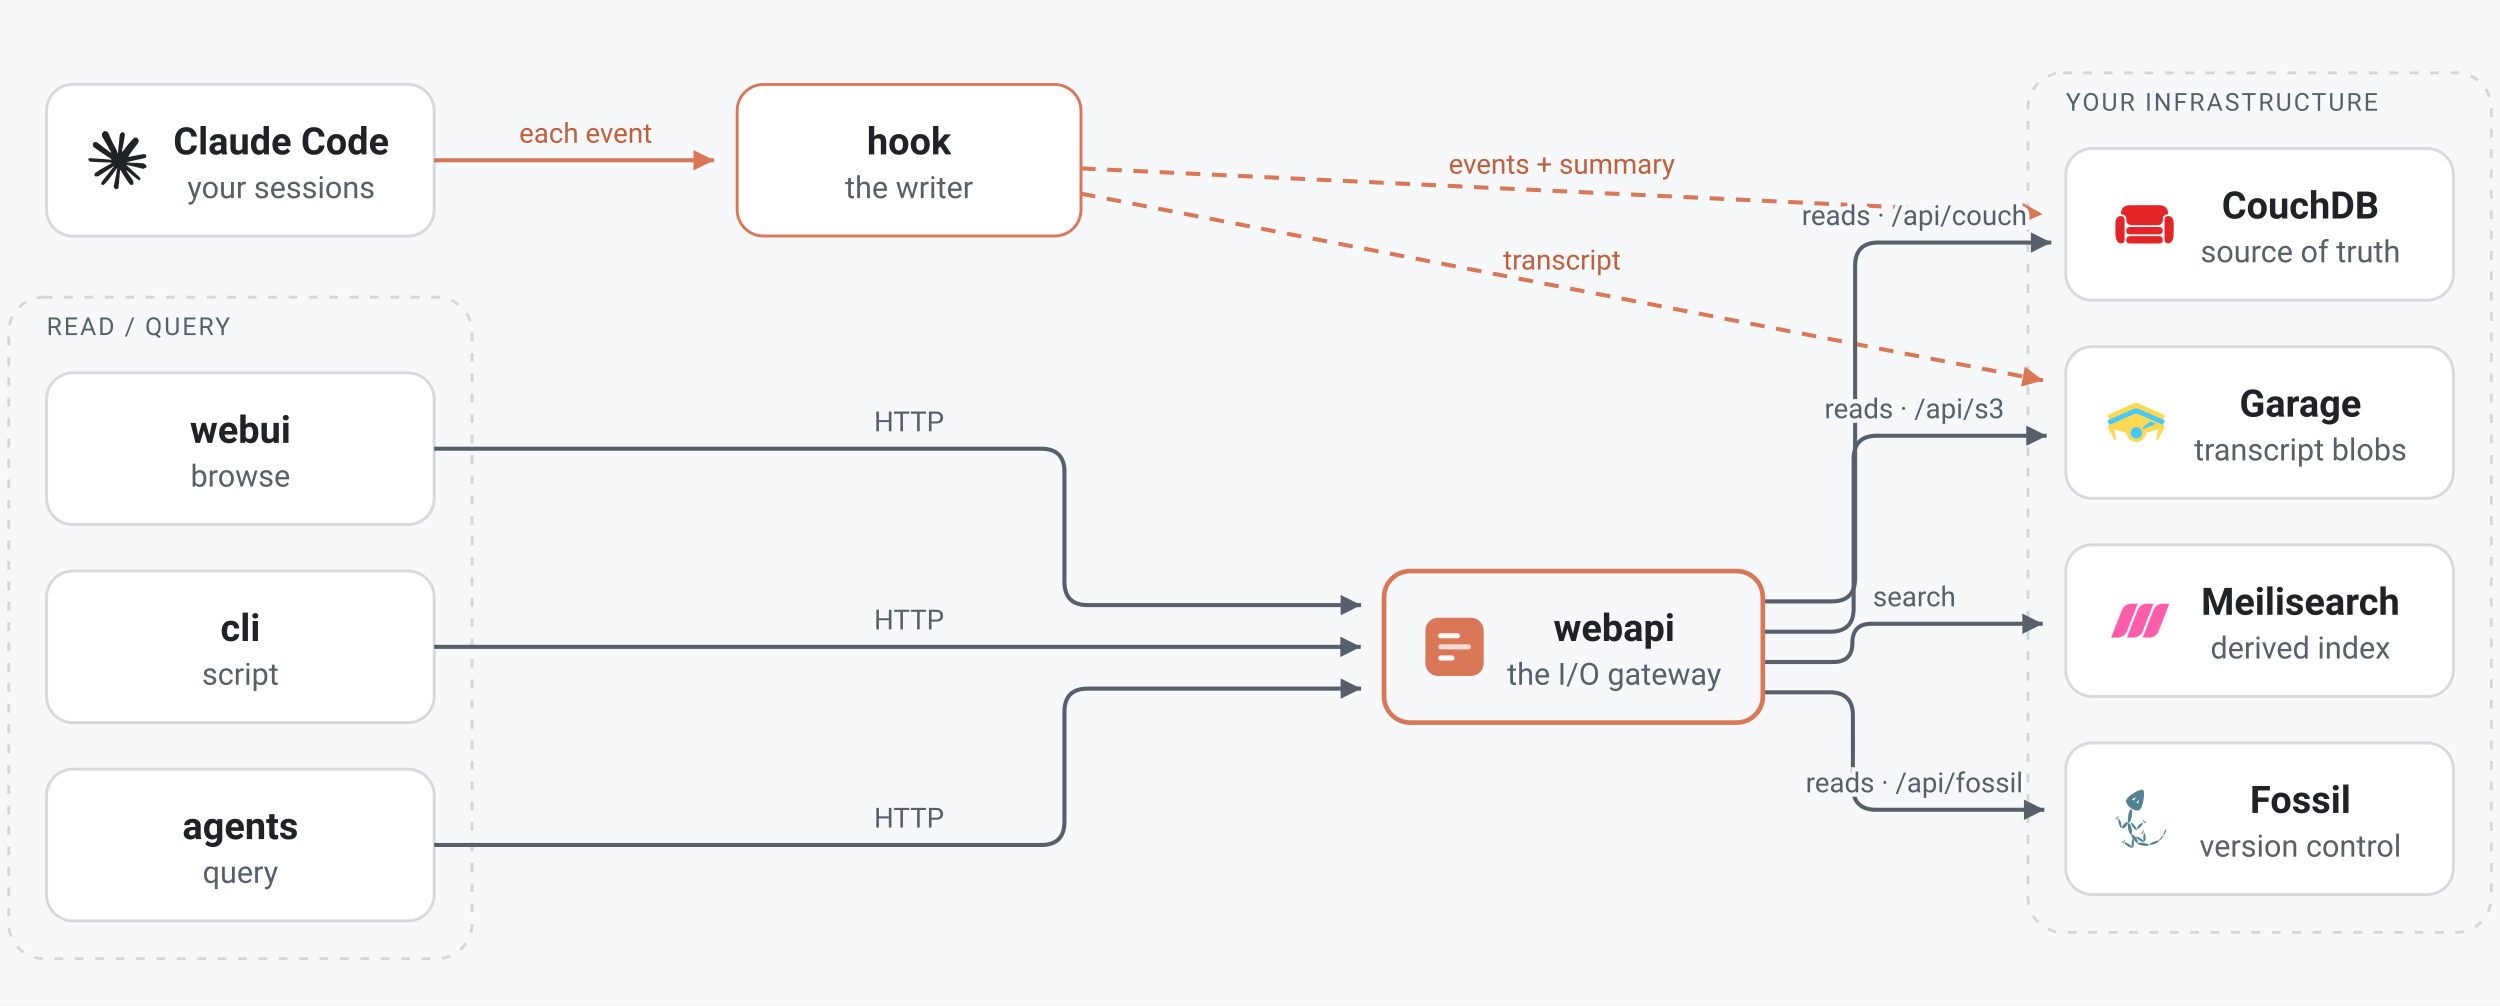
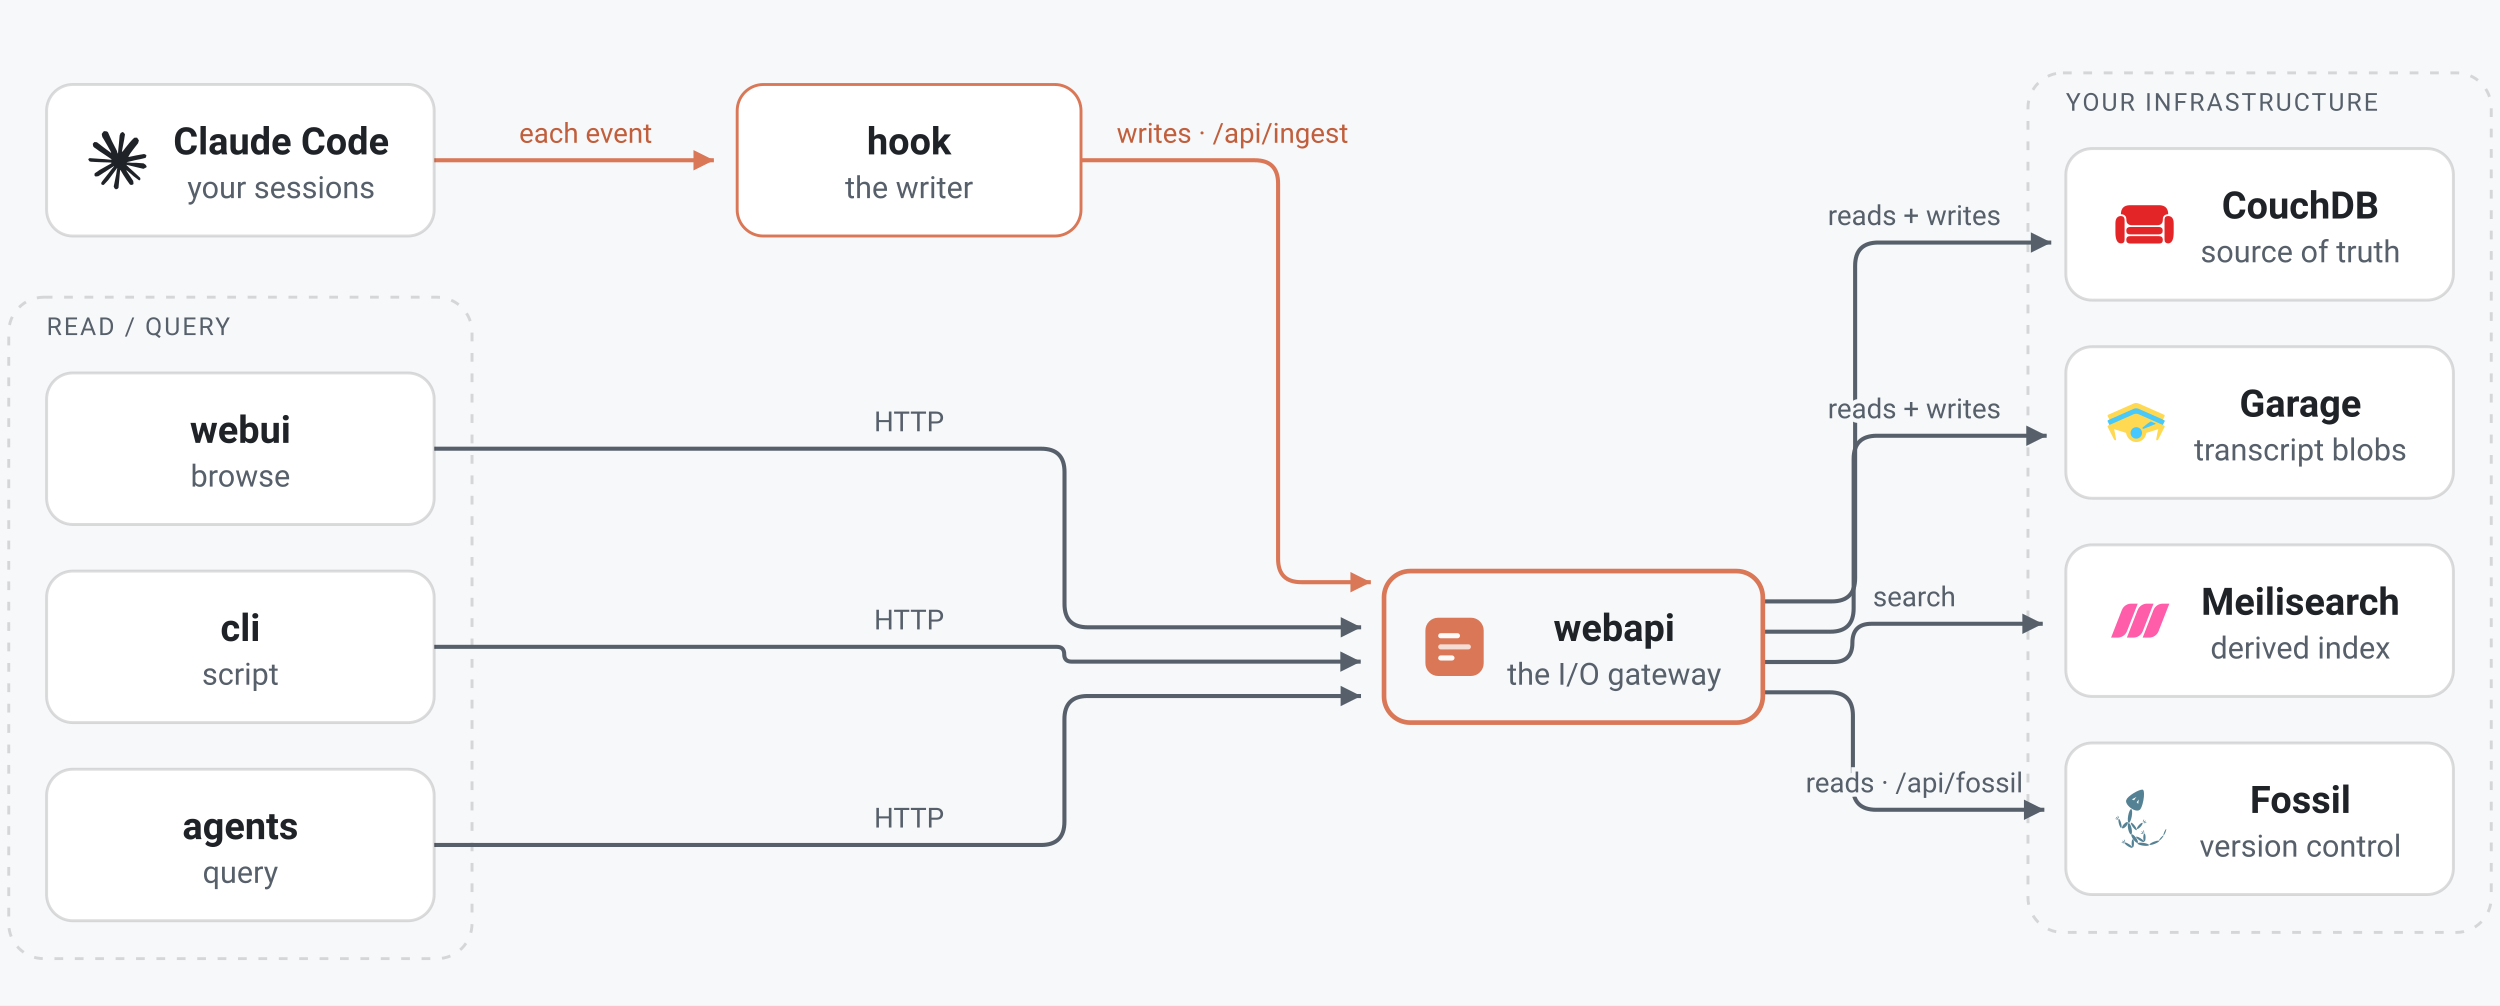
<svg xmlns="http://www.w3.org/2000/svg" viewBox="0 0 858 345" width="858" height="345" role="img" aria-labelledby="ct-title ct-desc" font-family="-apple-system, BlinkMacSystemFont, 'Segoe UI', Roboto, Helvetica, Arial, sans-serif">
  <defs>
    <marker id="ct-arrow-muted" markerUnits="userSpaceOnUse" markerWidth="7" markerHeight="7" refX="7" refY="3.5" orient="auto">
      <path d="M0 0L7 3.5L0 7z" fill="var(--ct-muted, #57606a)" />
    </marker>
    <marker id="ct-arrow-clay" markerUnits="userSpaceOnUse" markerWidth="7" markerHeight="7" refX="7" refY="3.5" orient="auto">
      <path d="M0 0L7 3.5L0 7z" fill="var(--ct-clay, #d97757)" />
    </marker>
  </defs>
  <style>:root{--ct-bg:#f6f8fa;--ct-paper:#ffffff;--ct-ink:#1f2328;--ct-muted:#57606a;--ct-border:rgba(0,0,0,.14);--ct-clay:#d97757;--ct-accentText:#c15f3c}</style>
  <rect x="0" y="0" width="858" height="345" fill="var(--ct-bg, #f6f8fa)" />
  <g>
    <rect x="3" y="102" width="159" height="227" rx="12" fill="none" stroke="var(--ct-border, rgba(0,0,0,.14))" stroke-width="1" stroke-dasharray="3 4" />
    <text x="16" y="115" font-size="8.5" letter-spacing="0.7" fill="var(--ct-muted, #57606a)">READ / QUERY</text>
  </g>
  <g>
    <rect x="696" y="25" width="159" height="295" rx="12" fill="none" stroke="var(--ct-border, rgba(0,0,0,.14))" stroke-width="1" stroke-dasharray="3 4" />
    <text x="709" y="38" font-size="8.5" letter-spacing="0.7" fill="var(--ct-muted, #57606a)">YOUR INFRASTRUCTURE</text>
  </g>
  <g>
    <path d="M149 55H245" fill="none" stroke="var(--ct-clay, #d97757)" stroke-width="1.4" marker-end="url(#ct-arrow-clay)" />
    <text x="201" y="49" text-anchor="middle" font-size="9.5" fill="var(--ct-accentText, #c15f3c)" stroke="var(--ct-bg, #f6f8fa)" stroke-width="3" paint-order="stroke">each event</text>
  </g>
  <g>
-     <path d="M371 57.8L701.01 73.46" fill="none" stroke="var(--ct-clay, #d97757)" stroke-width="1.4" marker-end="url(#ct-arrow-clay)" stroke-dasharray="5 4" />
-     <text x="536" y="59.63" text-anchor="middle" font-size="9.5" fill="var(--ct-accentText, #c15f3c)" stroke="var(--ct-bg, #f6f8fa)" stroke-width="3" paint-order="stroke">events + summary</text>
+     <path d="M371 55H430.64Q438.64 55 438.64 63V191.81Q438.64 199.81 446.64 199.81H470.47" fill="none" stroke="var(--ct-clay, #d97757)" stroke-width="1.4" marker-end="url(#ct-arrow-clay)" />
+     <text x="423" y="49" text-anchor="middle" font-size="9.5" fill="var(--ct-accentText, #c15f3c)" stroke="var(--ct-bg, #f6f8fa)" stroke-width="3" paint-order="stroke">writes · /api/ingest</text>
  </g>
  <g>
-     <path d="M371 66.46L701.15 130.56" fill="none" stroke="var(--ct-clay, #d97757)" stroke-width="1.4" marker-end="url(#ct-arrow-clay)" stroke-dasharray="5 4" />
-     <text x="536.07" y="92.51" text-anchor="middle" font-size="9.5" fill="var(--ct-accentText, #c15f3c)" stroke="var(--ct-bg, #f6f8fa)" stroke-width="3" paint-order="stroke">transcript</text>
-   </g>
-   <g>
-     <path d="M149 154H357.32Q365.32 154 365.32 162V199.67Q365.32 207.67 373.32 207.67H467.11" fill="none" stroke="var(--ct-muted, #57606a)" stroke-width="1.4" marker-end="url(#ct-arrow-muted)" />
+     <path d="M149 154H357.34Q365.34 154 365.34 162V207.29Q365.34 215.29 373.34 215.29H467.14" fill="none" stroke="var(--ct-muted, #57606a)" stroke-width="1.4" marker-end="url(#ct-arrow-muted)" />
    <text x="312" y="148" text-anchor="middle" font-size="9.5" fill="var(--ct-muted, #57606a)" stroke="var(--ct-bg, #f6f8fa)" stroke-width="3" paint-order="stroke">HTTP</text>
  </g>
  <g>
-     <path d="M149 222H467" fill="none" stroke="var(--ct-muted, #57606a)" stroke-width="1.4" marker-end="url(#ct-arrow-muted)" />
+     <path d="M149 222H362.7Q365.24 222 365.24 224.54V224.54Q365.24 227.07 367.78 227.07H467" fill="none" stroke="var(--ct-muted, #57606a)" stroke-width="1.4" marker-end="url(#ct-arrow-muted)" />
    <text x="312" y="216" text-anchor="middle" font-size="9.5" fill="var(--ct-muted, #57606a)" stroke="var(--ct-bg, #f6f8fa)" stroke-width="3" paint-order="stroke">HTTP</text>
  </g>
  <g>
-     <path d="M149 290H357.32Q365.32 290 365.32 282V244.33Q365.32 236.33 373.32 236.33H467.11" fill="none" stroke="var(--ct-muted, #57606a)" stroke-width="1.4" marker-end="url(#ct-arrow-muted)" />
+     <path d="M149 290H357.31Q365.31 290 365.31 282V246.87Q365.31 238.87 373.31 238.87H467.1" fill="none" stroke="var(--ct-muted, #57606a)" stroke-width="1.4" marker-end="url(#ct-arrow-muted)" />
    <text x="312" y="284" text-anchor="middle" font-size="9.5" fill="var(--ct-muted, #57606a)" stroke="var(--ct-bg, #f6f8fa)" stroke-width="3" paint-order="stroke">HTTP</text>
  </g>
  <g>
    <path d="M605 206.4H628.68Q636.68 206.4 636.68 198.4V91.24Q636.68 83.24 644.68 83.24H703.99" fill="none" stroke="var(--ct-muted, #57606a)" stroke-width="1.4" marker-end="url(#ct-arrow-muted)" />
-     <text x="657" y="77.24" text-anchor="middle" font-size="9.5" fill="var(--ct-muted, #57606a)" stroke="var(--ct-bg, #f6f8fa)" stroke-width="3" paint-order="stroke">reads · /api/couch</text>
+     <text x="657" y="77.24" text-anchor="middle" font-size="9.5" fill="var(--ct-muted, #57606a)" stroke="var(--ct-bg, #f6f8fa)" stroke-width="3" paint-order="stroke">reads + writes</text>
  </g>
  <g>
    <path d="M605 216.8H628.17Q636.17 216.8 636.17 208.8V157.55Q636.17 149.55 644.17 149.55H702.42" fill="none" stroke="var(--ct-muted, #57606a)" stroke-width="1.4" marker-end="url(#ct-arrow-muted)" />
-     <text x="657" y="143.55" text-anchor="middle" font-size="9.5" fill="var(--ct-muted, #57606a)" stroke="var(--ct-bg, #f6f8fa)" stroke-width="3" paint-order="stroke">reads · /api/s3</text>
+     <text x="657" y="143.55" text-anchor="middle" font-size="9.5" fill="var(--ct-muted, #57606a)" stroke="var(--ct-bg, #f6f8fa)" stroke-width="3" paint-order="stroke">reads + writes</text>
  </g>
  <g>
    <path d="M605 237.6H627.92Q635.92 237.6 635.92 245.6V269.92Q635.92 277.92 643.92 277.92H701.62" fill="none" stroke="var(--ct-muted, #57606a)" stroke-width="1.4" marker-end="url(#ct-arrow-muted)" />
    <text x="657" y="271.92" text-anchor="middle" font-size="9.5" fill="var(--ct-muted, #57606a)" stroke="var(--ct-bg, #f6f8fa)" stroke-width="3" paint-order="stroke">reads · /api/fossil</text>
  </g>
  <g>
    <path d="M605 227.2H629.18Q635.74 227.2 635.74 220.64V220.64Q635.74 214.08 642.3 214.08H701.07" fill="none" stroke="var(--ct-muted, #57606a)" stroke-width="1.4" marker-end="url(#ct-arrow-muted)" />
    <text x="657" y="208.08" text-anchor="middle" font-size="9.5" fill="var(--ct-muted, #57606a)" stroke="var(--ct-bg, #f6f8fa)" stroke-width="3" paint-order="stroke">search</text>
  </g>
  <g>
    <rect x="16" y="29" width="133" height="52" rx="9" fill="var(--ct-paper, #ffffff)" stroke="var(--ct-border, rgba(0,0,0,.14))" stroke-width="1" />
    <g style="color:var(--ct-ink, #1f2328)">
      <svg x="30.31" y="45" width="20" height="20" viewBox="0 0 24 24" preserveAspectRatio="xMidYMid meet" overflow="visible" aria-hidden="true" role="presentation" fill="currentColor" fill-rule="evenodd">
        <path d="M4.709 15.955l4.72-2.647.08-.23-.08-.128H9.2l-.79-.048-2.698-.073-2.339-.097-2.266-.122-.571-.121L0 11.784l.055-.352.48-.321.686.06 1.52.103 2.278.158 1.652.097 2.449.255h.389l.055-.157-.134-.098-.103-.097-2.358-1.596-2.552-1.688-1.336-.972-.724-.491-.364-.462-.158-1.008.656-.722.881.06.225.061.893.686 1.908 1.476 2.491 1.833.365.304.145-.103.019-.073-.164-.274-1.355-2.446-1.446-2.49-.644-1.032-.17-.619a2.97 2.97 0 01-.104-.729L6.283.134 6.696 0l.996.134.42.364.62 1.414 1.002 2.229 1.555 3.03.456.898.243.832.091.255h.158V9.01l.128-1.706.237-2.095.23-2.695.08-.76.376-.91.747-.492.584.28.48.685-.067.444-.286 1.851-.559 2.903-.364 1.942h.212l.243-.242.985-1.306 1.652-2.064.73-.82.85-.904.547-.431h1.033l.76 1.129-.34 1.166-1.064 1.347-.881 1.142-1.264 1.7-.79 1.36.073.11.188-.02 2.856-.606 1.543-.28 1.841-.315.833.388.091.395-.328.807-1.969.486-2.309.462-3.439.813-.042.03.049.061 1.549.146.662.036h1.622l3.02.225.79.522.474.638-.079.485-1.215.62-1.64-.389-3.829-.91-1.312-.329h-.182v.11l1.093 1.068 2.006 1.81 2.509 2.33.127.578-.322.455-.34-.049-2.205-1.657-.851-.747-1.926-1.62h-.128v.17l.444.649 2.345 3.521.122 1.08-.17.353-.608.213-.668-.122-1.374-1.925-1.415-2.167-1.143-1.943-.14.08-.674 7.254-.316.37-.729.28-.607-.461-.322-.747.322-1.476.389-1.924.315-1.53.286-1.9.17-.632-.012-.042-.14.018-1.434 1.967-2.18 2.945-1.726 1.845-.414.164-.717-.37.067-.662.401-.589 2.388-3.036 1.44-1.882.93-1.086-.006-.158h-.055L4.132 18.56l-1.13.146-.487-.456.061-.746.231-.243 1.908-1.312-.006.006z" />
      </svg>
    </g>
    <text x="96.5" y="53" text-anchor="middle" font-size="13" font-weight="600" fill="var(--ct-ink, #1f2328)">Claude Code</text>
    <text x="96.5" y="68" text-anchor="middle" font-size="10.5" fill="var(--ct-muted, #57606a)">your sessions</text>
  </g>
  <g>
    <rect x="253" y="29" width="118" height="52" rx="9" fill="var(--ct-paper, #ffffff)" stroke="var(--ct-clay, #d97757)" stroke-width="1" />
    <text x="312" y="53" text-anchor="middle" font-size="13" font-weight="600" fill="var(--ct-ink, #1f2328)">hook</text>
    <text x="312" y="68" text-anchor="middle" font-size="10.5" fill="var(--ct-muted, #57606a)">the writer</text>
  </g>
  <g>
    <rect x="16" y="128" width="133" height="52" rx="9" fill="var(--ct-paper, #ffffff)" stroke="var(--ct-border, rgba(0,0,0,.14))" stroke-width="1" />
    <text x="82.5" y="152" text-anchor="middle" font-size="13" font-weight="600" fill="var(--ct-ink, #1f2328)">webui</text>
    <text x="82.5" y="167" text-anchor="middle" font-size="10.5" fill="var(--ct-muted, #57606a)">browse</text>
  </g>
  <g>
    <rect x="16" y="196" width="133" height="52" rx="9" fill="var(--ct-paper, #ffffff)" stroke="var(--ct-border, rgba(0,0,0,.14))" stroke-width="1" />
    <text x="82.5" y="220" text-anchor="middle" font-size="13" font-weight="600" fill="var(--ct-ink, #1f2328)">cli</text>
    <text x="82.5" y="235" text-anchor="middle" font-size="10.5" fill="var(--ct-muted, #57606a)">script</text>
  </g>
  <g>
    <rect x="16" y="264" width="133" height="52" rx="9" fill="var(--ct-paper, #ffffff)" stroke="var(--ct-border, rgba(0,0,0,.14))" stroke-width="1" />
    <text x="82.5" y="288" text-anchor="middle" font-size="13" font-weight="600" fill="var(--ct-ink, #1f2328)">agents</text>
    <text x="82.5" y="303" text-anchor="middle" font-size="10.5" fill="var(--ct-muted, #57606a)">query</text>
  </g>
  <g>
    <rect x="475" y="196" width="130" height="52" rx="9" fill="var(--ct-bg, #f6f8fa)" stroke="var(--ct-clay, #d97757)" stroke-width="1.6" />
    <svg x="489.2" y="212" width="20" height="20" viewBox="0 0 32 32" preserveAspectRatio="xMidYMid meet" overflow="visible" aria-hidden="true" role="presentation">
      <rect width="32" height="32" rx="7" fill="#D97757" />
      <rect x="7" y="8.5" width="12" height="2.8" rx="1.4" fill="#ffffff" fill-opacity="0.96" />
      <rect x="7" y="14.6" width="18" height="2.8" rx="1.4" fill="#ffffff" fill-opacity="0.74" />
      <rect x="7" y="20.7" width="9" height="2.8" rx="1.4" fill="#ffffff" fill-opacity="0.96" />
    </svg>
    <text x="554" y="220" text-anchor="middle" font-size="13" font-weight="600" fill="var(--ct-ink, #1f2328)">webapi</text>
    <text x="554" y="235" text-anchor="middle" font-size="10.5" fill="var(--ct-muted, #57606a)">the I/O gateway</text>
  </g>
  <g>
    <rect x="709" y="51" width="133" height="52" rx="9" fill="var(--ct-paper, #ffffff)" stroke="var(--ct-border, rgba(0,0,0,.14))" stroke-width="1" />
    <svg x="726.01" y="67" width="20" height="20" viewBox="0 0 64 64" preserveAspectRatio="xMidYMid meet" overflow="visible" aria-hidden="true" role="presentation">
      <path d="M51.96 38.937c0 2.618-1.44 3.926-4.057 4.057H15.967c-2.618 0-4.057-1.3-4.057-4.057 0-2.618 1.44-3.926 4.057-4.057h32.065c2.618.13 3.926 1.44 3.926 4.057zm-3.926 6.02H15.967c-2.618 0-4.057 1.3-4.057 4.057 0 2.618 1.44 3.926 4.057 4.057h32.065c2.618 0 4.057-1.3 4.057-4.057-.13-2.748-1.44-4.057-4.057-4.057zm9.947-22.12c-2.618 0-4.057 1.3-4.057 3.926v22.12c0 2.618 1.44 3.926 4.057 4.057C61.906 52.8 64 48.883 64 40.9v-9.947c0-5.366-2.094-7.984-6.02-8.115zm-51.96 0C2.094 22.97 0 25.587 0 30.953V40.9c0 7.984 2.094 11.9 6.02 12.04 2.618 0 4.057-1.3 4.057-4.057V26.896c-.13-2.618-1.44-3.926-4.057-4.057zm51.96-1.963c0-6.675-3.534-9.816-9.947-9.947H15.967c-6.544.13-9.947 3.403-9.947 9.947 3.926 0 6.02 2.094 6.02 6.02s2.094 6.02 6.02 6.02h28c3.926 0 6.02-2.094 6.02-6.02-.13-4.057 2.094-5.9 5.9-6.02z" fill="#e42528" />
    </svg>
    <text x="789.5" y="75" text-anchor="middle" font-size="13" font-weight="600" fill="var(--ct-ink, #1f2328)">CouchDB</text>
    <text x="789.5" y="90" text-anchor="middle" font-size="10.5" fill="var(--ct-muted, #57606a)">source of truth</text>
  </g>
  <g>
    <rect x="709" y="119" width="133" height="52" rx="9" fill="var(--ct-paper, #ffffff)" stroke="var(--ct-border, rgba(0,0,0,.14))" stroke-width="1" />
    <svg x="723.12" y="135" width="20" height="20" viewBox="3.68 2.78 26.77 18.44" preserveAspectRatio="xMidYMid meet" overflow="visible" aria-hidden="true" role="presentation">
      <g stroke-width=".147">
        <path d="m20.613 10.981a2.203 2.203 0 0 1-0.734-0.076l-9.204-2.484a2.234 2.234 0 0 1-0.693-0.328z" />
        <path d="m17.034 3.034a2.911 2.911 0 0 0-1.146 0.248l-11.697 5.175a0.423 0.423 0 0 0-0.222 0.566 0.204 0.204 0 0 0 0.018 0.047l1.877 3.71h1.629l-0.232-1.294c-0.019-0.104-0.188-0.843-0.348-1.375l5.475 1.71c0.072 0.341 0.167 0.659 0.281 0.959h8.877c0.098-0.299 0.175-0.618 0.227-0.959l5.463-1.705c-0.16 0.532-0.327 1.266-0.346 1.371l-0.232 1.294h1.628l1.859-3.676 0.018-0.034 0.018-0.045a0.028 0.028 0 0 0 0-0.012 0.394 0.394 0 0 0 0.018-0.136 0.419 0.419 0 0 0-0.263-0.419l-11.697-5.175a2.911 2.911 0 0 0-1.204-0.248z" fill="#ffd952" />
        <path d="m17.034 5.482a2.911 2.911 0 0 0-1.146 0.248l-11.697 5.175a0.423 0.423 0 0 0-0.222 0.565 0.204 0.204 0 0 0 0.018 0.047l1.018 2.012h2.163c-0.068-0.288-0.157-0.643-0.255-0.97l3.107 0.97h14.121l3.094-0.966c-0.098 0.327-0.185 0.679-0.253 0.966h2.163l1-1.978 0.018-0.034 0.018-0.045a0.028 0.028 0 0 0 0-0.012 0.394 0.394 0 0 0 0.018-0.136 0.419 0.419 0 0 0-0.263-0.419l-11.697-5.175a2.911 2.911 0 0 0-1.204-0.248z" fill="#49c8fa" />
        <path d="m30.198 13.82a0.394 0.394 0 0 1-0.018 0.137 0.028 0.028 0 0 1 0 0.012l-0.018 0.046-0.018 0.034-2.831 5.596c-0.394 0.777-1.118 0.754-0.996-0.032l0.57-3.182c0.019-0.104 0.187-0.839 0.347-1.371l-5.463 1.705c-0.858 5.572-8.189 5.664-9.385 0l-5.475-1.71c0.16 0.532 0.329 1.271 0.348 1.375l0.57 3.182c0.122 0.786-0.602 0.809-0.996 0.032l-2.848-5.63a0.204 0.204 0 0 1-0.018-0.047 0.423 0.423 0 0 1 0.222-0.566l11.697-5.175a2.911 2.911 0 0 1 2.35 0l11.697 5.175a0.419 0.419 0 0 1 0.263 0.419z" fill="#ffd952" />
        <path d="m20.801 14.796 5.057-2.036a0.214 0.214 0 0 0 0-0.398c-0.588-0.245-1.313-0.527-2.024-0.823-0.131-0.054-1.369 0.834-1.482 0.925l-2.18 1.742c-0.527 0.442-0.071 0.87 0.629 0.589z" fill="#45c8ff" />
        <circle cx="17.135" cy="16.785" r="2.637" fill="#45c8ff" />
      </g>
    </svg>
    <text x="789.5" y="143" text-anchor="middle" font-size="13" font-weight="600" fill="var(--ct-ink, #1f2328)">Garage</text>
    <text x="789.5" y="158" text-anchor="middle" font-size="10.5" fill="var(--ct-muted, #57606a)">transcript blobs</text>
  </g>
  <g>
    <rect x="709" y="187" width="133" height="52" rx="9" fill="var(--ct-paper, #ffffff)" stroke="var(--ct-border, rgba(0,0,0,.14))" stroke-width="1" />
    <svg x="724.52" y="203" width="20" height="20" viewBox="0 0 24 24" preserveAspectRatio="xMidYMid meet" overflow="visible" aria-hidden="true" role="presentation" fill="#FF5CAA">
      <path d="m6.505 18.998 4.434-11.345a4.168 4.168 0 0 1 3.882-2.651h2.674l-4.434 11.345a4.169 4.169 0 0 1-3.883 2.651H6.505Zm6.505 0 4.434-11.345a4.169 4.169 0 0 1 3.883-2.651H24l-4.434 11.345a4.168 4.168 0 0 1-3.882 2.651H13.01Zm-13.01 0L4.434 7.653a4.168 4.168 0 0 1 3.882-2.651h2.674L6.556 16.347a4.169 4.169 0 0 1-3.883 2.651H0Z" />
    </svg>
    <text x="789.5" y="211" text-anchor="middle" font-size="13" font-weight="600" fill="var(--ct-ink, #1f2328)">Meilisearch</text>
    <text x="789.5" y="226" text-anchor="middle" font-size="10.5" fill="var(--ct-muted, #57606a)">derived index</text>
  </g>
  <g>
    <rect x="709" y="255" width="133" height="52" rx="9" fill="var(--ct-paper, #ffffff)" stroke="var(--ct-border, rgba(0,0,0,.14))" stroke-width="1" />
    <svg x="724.7" y="271" width="20" height="20" viewBox="0 0 24 24" preserveAspectRatio="xMidYMid meet" overflow="visible" aria-hidden="true" role="presentation" fill="#548294">
      <path d="M12.571 0c-.699.022-2.041.555-3.458 1.419C7.464 2.42 6.258 3.538 6.16 4.108c-.008.009-.019.014-.026.023-.563.746.203 2.277 1.711 3.414 1.408 1.063 2.958 1.397 3.617.832.518-.09 1.227-1.776 1.627-3.94.383-2.054.35-3.812-.045-4.214-.006-.02.001-.048-.01-.066-.069-.113-.23-.163-.463-.156zm-2.277 2.936c-.164.193-.329.383-.492.605-.217.296-.403.587-.568.866a5.705 5.705 0 00-.908-.432 14.052 14.052 0 001.785-.914c.067-.04.118-.084.183-.125zm.912 1.084c-.004.024-.01.043-.015.066a16.33 16.33 0 00-.227 1.78 6.106 6.106 0 00-.654-.674c.215-.241.436-.507.652-.801.093-.127.16-.246.244-.371zm-3.14 4.002c-.41-.075-.968 1.14-1.246 2.706-.276 1.566-.164 2.897.246 2.969.41.072.972-1.141 1.248-2.707.276-1.566.164-2.896-.248-2.968zm-5.56 2.708c-.072.032-.026.314.103.625.132.312.297.539.37.51.074-.031.025-.311-.104-.623-.13-.312-.295-.54-.37-.512zm-.602.506c-.035-.005-.061 0-.076.018-.062.067.083.298.322.512.24.215.483.332.545.265.06-.07-.084-.298-.324-.513-.18-.16-.361-.267-.467-.282zm-.224.684c-.118 0-.197.02-.205.058-.017.077.247.205.587.282.343.078.636.078.653.002.017-.08-.248-.204-.588-.284a2.163 2.163 0 00-.447-.058zm1.296.144c-.251.067-.235.954.036 1.98.27 1.03.695 1.81.945 1.745.25-.067.234-.954-.037-1.98-.271-1.03-.694-1.812-.944-1.745zm10.394.186c-.072-.031-.237.198-.369.51-.13.311-.178.59-.103.62.072.032.24-.197.369-.51.13-.31.178-.591.103-.62zm.61.504c-.105.015-.285.12-.463.281-.238.213-.382.445-.323.512.058.064.304-.057.541-.27.238-.213.38-.443.32-.508-.014-.016-.04-.02-.075-.015zm-7.625.593c-.34.035-.86.369-1.326.883-.621.686-.914 1.437-.652 1.672.261.237.978-.125 1.601-.81.621-.689.912-1.437.65-1.674-.065-.059-.16-.082-.273-.07zm7.85.092c-.119 0-.276.018-.446.057-.343.077-.607.202-.59.281.017.077.31.077.652 0 .34-.077.607-.202.588-.28-.008-.037-.087-.057-.205-.058zm-6.13.168a.15.15 0 00-.099.028c-.21.163.143.978.793 1.82.647.841 1.346 1.393 1.557 1.23.21-.16-.148-.977-.795-1.818-.567-.737-1.172-1.251-1.455-1.26zm4.557.043c-.267-.03-.843.36-1.387.96-.62.685-.966 1.386-.767 1.563.196.18.861-.232 1.482-.917.621-.686.964-1.385.768-1.565a.17.17 0 00-.096-.04zm-5.603.133c-.386.082-.48 1.2-.205 2.492.273 1.292.815 2.275 1.2 2.193.387-.081.481-1.2.208-2.49-.276-1.292-.815-2.279-1.203-2.195zm15.448 2.459c-.13-.055-.48.471-.78 1.174-.297.705-.432 1.323-.3 1.378.13.056.48-.47.777-1.173.297-.705.433-1.324.303-1.38zm-9.503.412c-.07.031-.024.31.105.621.132.312.298.542.367.514.072-.031.027-.31-.105-.621-.13-.312-.295-.543-.367-.514zm-.6.506c-.035-.005-.062 0-.078.017-.06.07.087.297.324.51.238.213.481.33.541.264.06-.067-.083-.297-.32-.51-.178-.158-.36-.266-.467-.281zm-.224.681c-.118 0-.195.019-.203.057-.017.079.245.204.585.283.343.077.636.077.653 0 .016-.077-.246-.204-.586-.281a2.133 2.133 0 00-.45-.059zm1.37.21c-.26 0-.476.75-.476 1.675s.215 1.676.477 1.676c.26 0 .478-.75.478-1.676 0-.926-.217-1.676-.478-1.676zm-5.175.333a.235.235 0 00-.133.045c-.294.216.04 1.17.744 2.13.703.962 1.514 1.564 1.807 1.35.295-.215-.035-1.171-.74-2.13-.617-.842-1.315-1.41-1.678-1.395zm13.02.522c-.105-.094-.601.297-1.105.873-.503.575-.824 1.119-.718 1.213.108.093.603-.298 1.107-.873.504-.576.825-1.12.717-1.213zm-11.014.443c-.113-.005-.194.019-.23.074-.144.223.46.875 1.353 1.453.89.58 1.73.872 1.875.649.146-.223-.46-.877-1.35-1.457-.667-.434-1.308-.704-1.648-.719zM8.73 20.451c-.266 0-.48.75-.48 1.675 0 .926.214 1.676.48 1.676s.482-.75.482-1.676c0-.925-.216-1.675-.482-1.675zm-3.644.06c-.072.031-.026.313.103.625.132.312.297.539.37.51.074-.031.025-.312-.104-.623-.13-.312-.295-.54-.37-.512zm14.296.477c-.368-.04-1.127.127-1.96.453-1.107.434-1.929.984-1.833 1.228.096.242 1.074.093 2.181-.342 1.11-.434 1.932-.985 1.836-1.23-.024-.06-.102-.096-.224-.11zm-14.898.029c-.035-.005-.061 0-.076.018-.062.067.082.298.322.511.24.216.483.333.545.266.06-.07-.084-.298-.324-.514-.18-.16-.362-.267-.467-.281zm-.223.685c-.118 0-.196.019-.205.057-.016.08.248.204.588.283.343.077.636.077.653 0 .016-.077-.248-.204-.588-.281a2.116 2.116 0 00-.448-.059zm1.29.047c-.114-.005-.194.019-.231.075-.144.223.461.875 1.353 1.453.89.58 1.731.871 1.875.648.147-.223-.46-.877-1.35-1.457-.666-.433-1.307-.704-1.648-.719zm6.628.09c-.865-.036-1.493.081-1.527.32-.046.317.98.73 2.289.92 1.311.19 2.415.087 2.46-.232.046-.317-.98-.73-2.292-.92a9.203 9.203 0 00-.93-.088z" />
    </svg>
    <text x="789.5" y="279" text-anchor="middle" font-size="13" font-weight="600" fill="var(--ct-ink, #1f2328)">Fossil</text>
    <text x="789.5" y="294" text-anchor="middle" font-size="10.5" fill="var(--ct-muted, #57606a)">version control</text>
  </g>
</svg>
